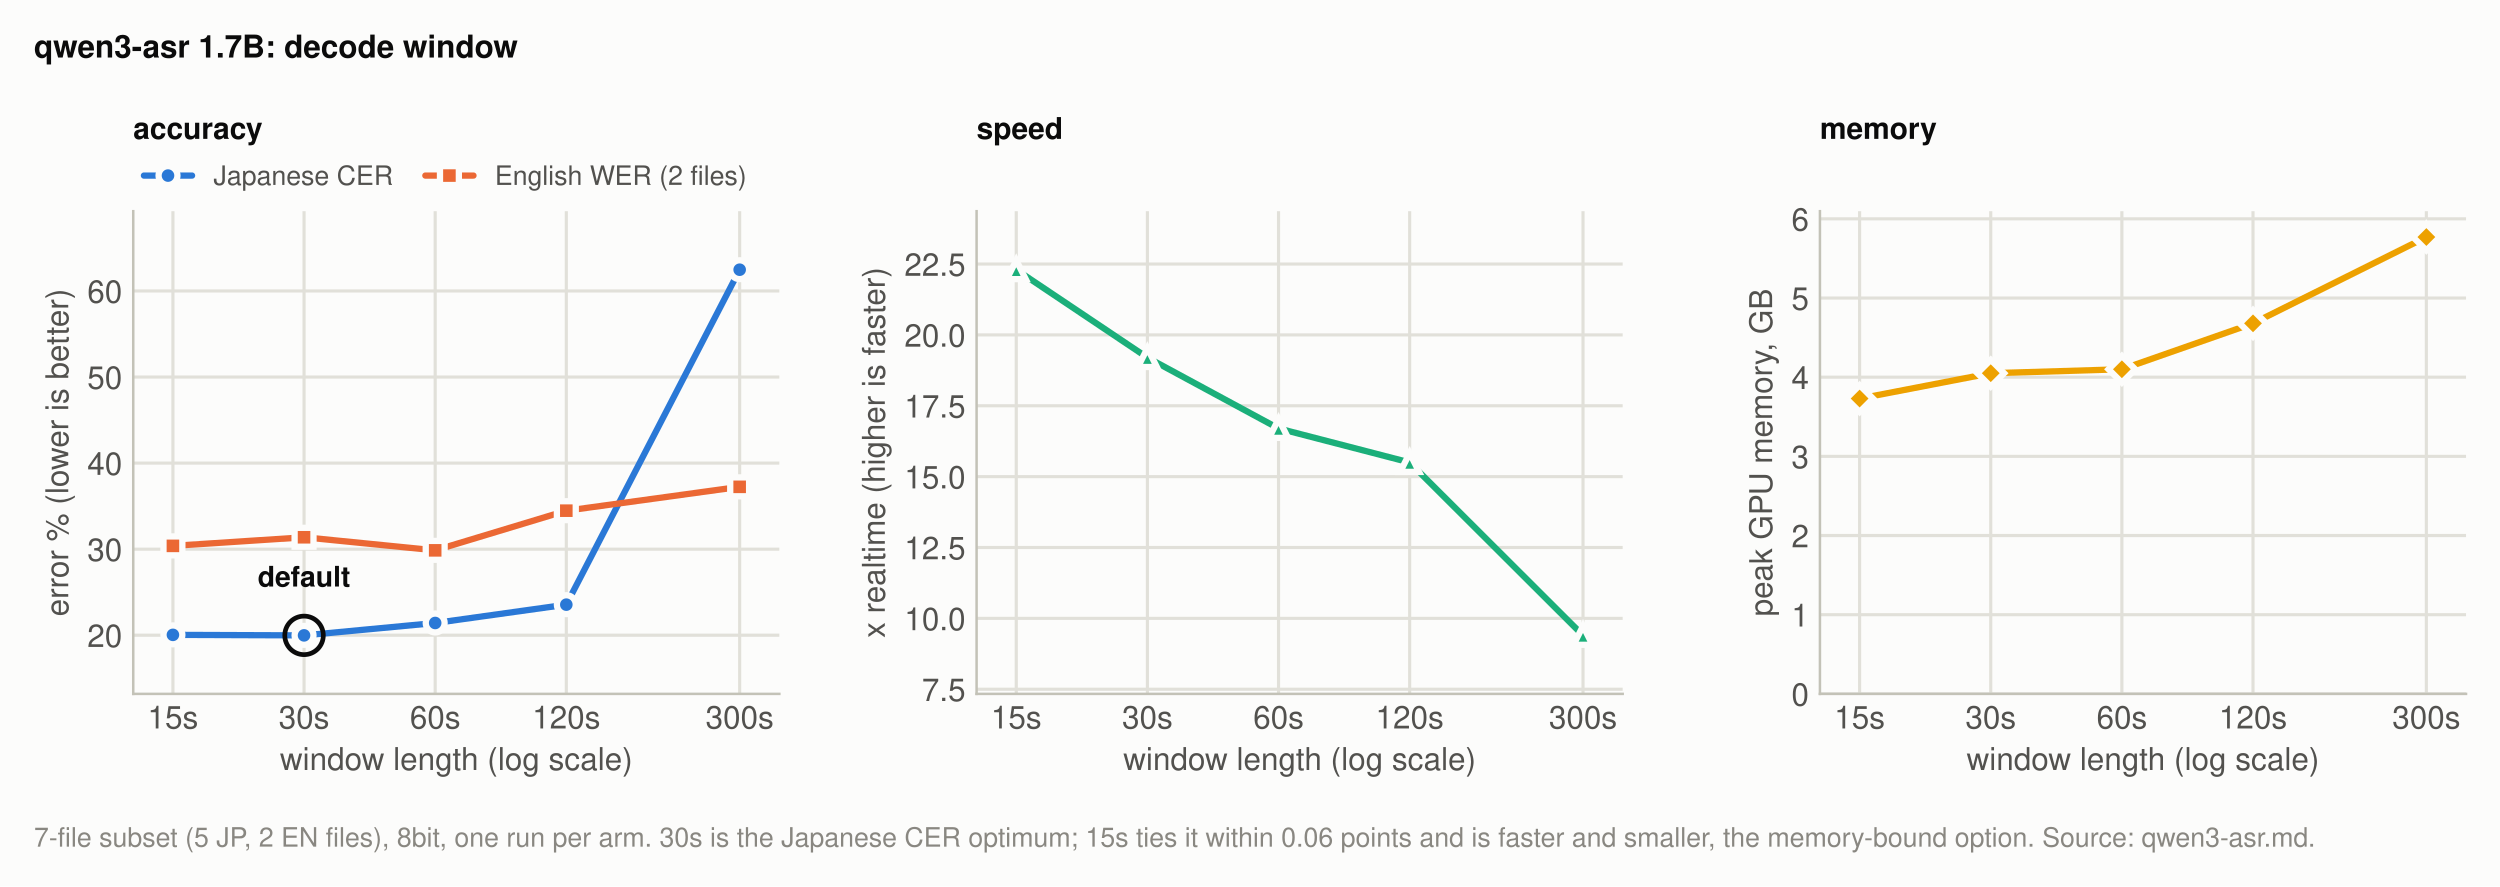
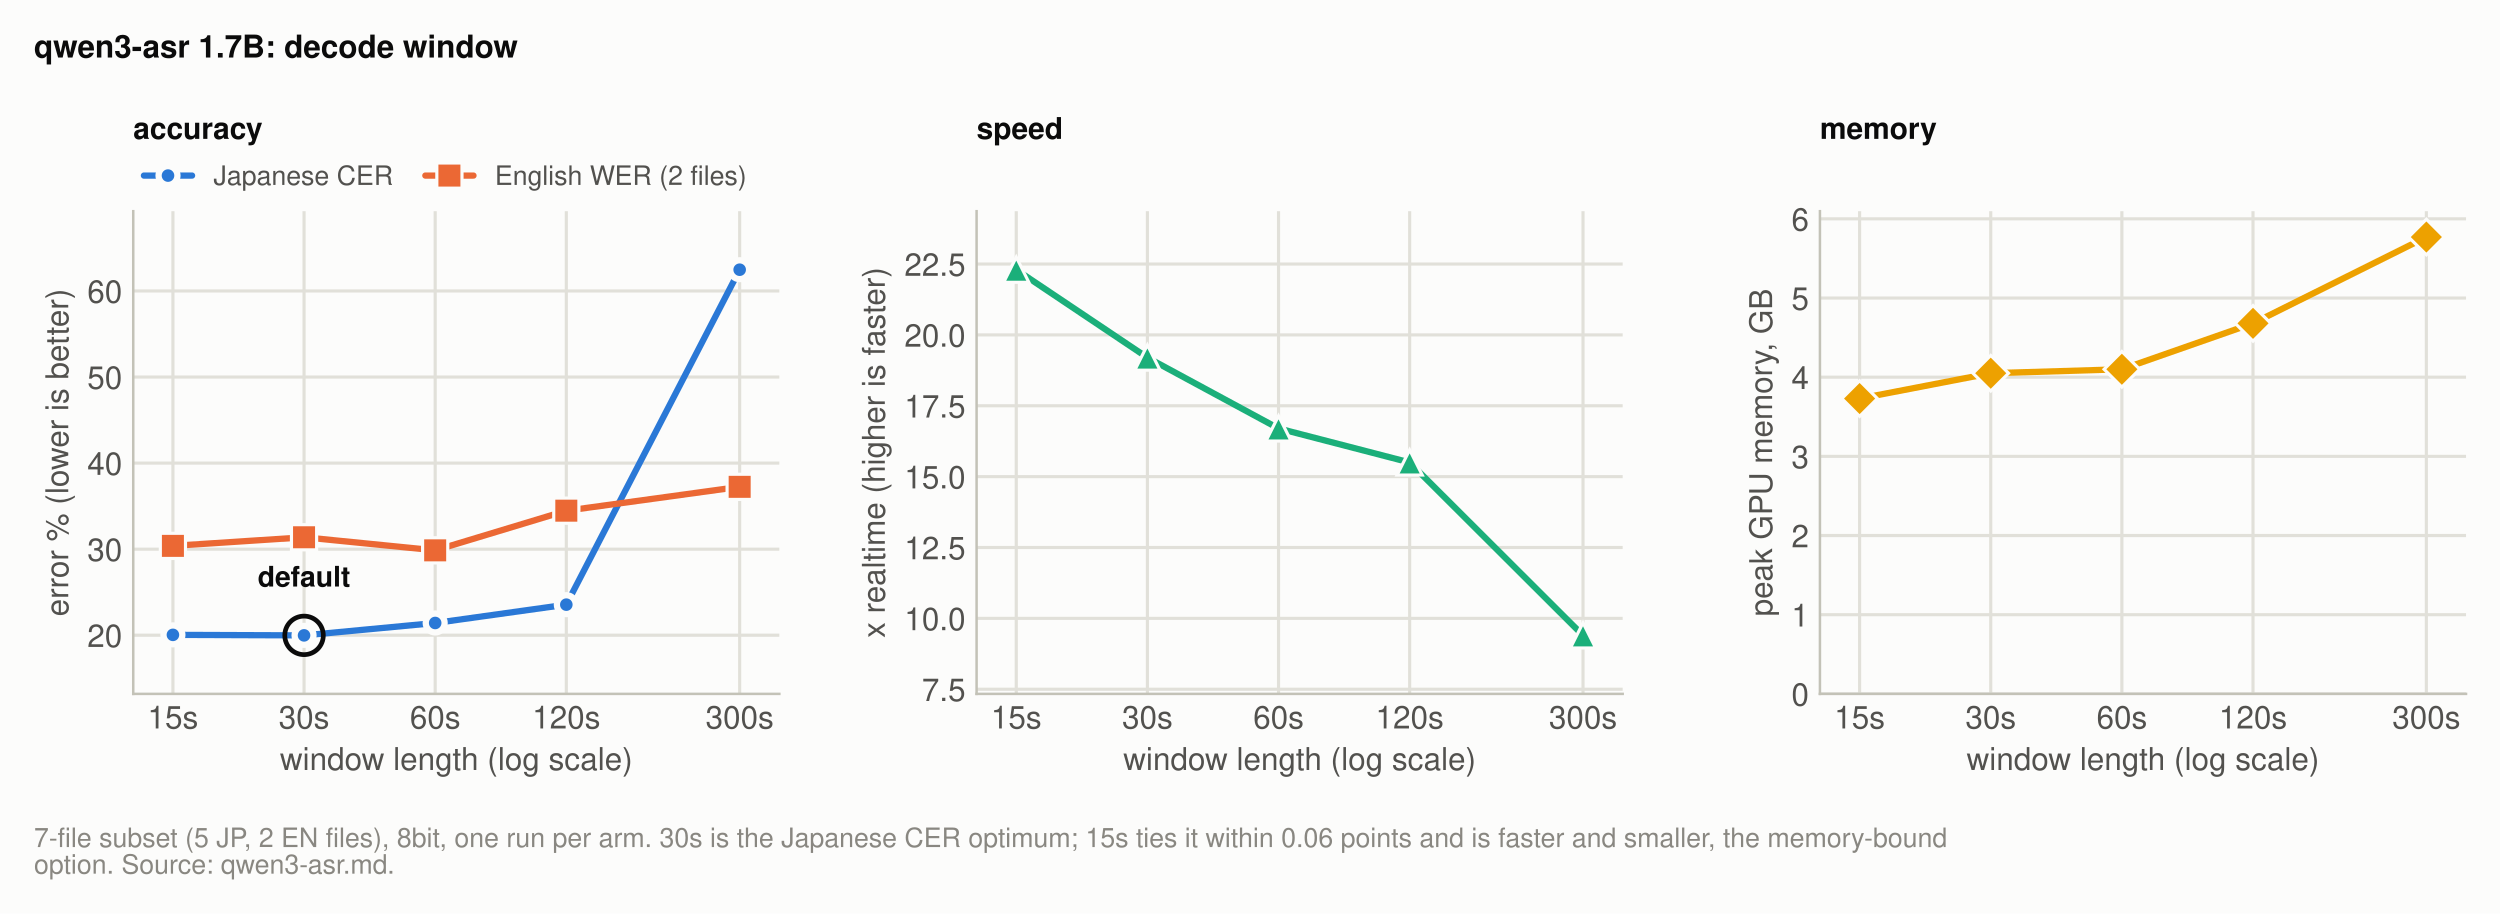
- <svg xmlns="http://www.w3.org/2000/svg" xmlns:xlink="http://www.w3.org/1999/xlink" width="794.805pt" height="281.797pt" viewBox="0 0 794.805 281.797" version="1.1">
+ <svg xmlns="http://www.w3.org/2000/svg" xmlns:xlink="http://www.w3.org/1999/xlink" width="794.805pt" height="290.45pt" viewBox="0 0 794.805 290.45" version="1.1">
  <defs>
    <style type="text/css">*{stroke-linejoin: round; stroke-linecap: butt}</style>
  </defs>
  <g id="figure_1">
    <g id="patch_1">
-       <path d="M 0 281.797  L 794.805 281.797  L 794.805 -0  L 0 -0  z " style="fill: #fcfcfb" />
+       <path d="M 0 290.45  L 794.805 290.45  L 794.805 0  L 0 0  z " style="fill: #fcfcfb" />
    </g>
    <g id="axes_1">
      <g id="patch_2">
        <path d="M 42.36 220.601  L 247.768 220.601  L 247.768 67.145  L 42.36 67.145  z " style="fill: #fcfcfb" />
      </g>
      <g id="matplotlib.axis_1">
        <g id="xtick_1">
          <g id="line2d_1">
-             <path d="M 54.973 220.601  L 54.973 67.145  " clip-path="url(#p468d62664f)" style="fill: none; stroke: #e1e0d9; stroke-linecap: round" />
+             <path d="M 54.973 220.601  L 54.973 67.145  " clip-path="url(#p3f6d69f262)" style="fill: none; stroke: #e1e0d9; stroke-linecap: round" />
          </g>
          <g id="line2d_2" />
          <g id="text_1">
            <text style="font-size: 10px; font-family: 'Helvetica', 'Arial', 'DejaVu Sans'; text-anchor: middle; fill: #52514e" x="54.973" y="231.601" transform="rotate(-0 54.97277 231.6008)">15s</text>
          </g>
        </g>
        <g id="xtick_2">
          <g id="line2d_3">
-             <path d="M 96.663 220.601  L 96.663 67.145  " clip-path="url(#p468d62664f)" style="fill: none; stroke: #e1e0d9; stroke-linecap: round" />
+             <path d="M 96.663 220.601  L 96.663 67.145  " clip-path="url(#p3f6d69f262)" style="fill: none; stroke: #e1e0d9; stroke-linecap: round" />
          </g>
          <g id="line2d_4" />
          <g id="text_2">
            <text style="font-size: 10px; font-family: 'Helvetica', 'Arial', 'DejaVu Sans'; text-anchor: middle; fill: #52514e" x="96.663" y="231.601" transform="rotate(-0 96.66306 231.6008)">30s</text>
          </g>
        </g>
        <g id="xtick_3">
          <g id="line2d_5">
-             <path d="M 138.353 220.601  L 138.353 67.145  " clip-path="url(#p468d62664f)" style="fill: none; stroke: #e1e0d9; stroke-linecap: round" />
+             <path d="M 138.353 220.601  L 138.353 67.145  " clip-path="url(#p3f6d69f262)" style="fill: none; stroke: #e1e0d9; stroke-linecap: round" />
          </g>
          <g id="line2d_6" />
          <g id="text_3">
            <text style="font-size: 10px; font-family: 'Helvetica', 'Arial', 'DejaVu Sans'; text-anchor: middle; fill: #52514e" x="138.353" y="231.601" transform="rotate(-0 138.3534 231.6008)">60s</text>
          </g>
        </g>
        <g id="xtick_4">
          <g id="line2d_7">
-             <path d="M 180.044 220.601  L 180.044 67.145  " clip-path="url(#p468d62664f)" style="fill: none; stroke: #e1e0d9; stroke-linecap: round" />
+             <path d="M 180.044 220.601  L 180.044 67.145  " clip-path="url(#p3f6d69f262)" style="fill: none; stroke: #e1e0d9; stroke-linecap: round" />
          </g>
          <g id="line2d_8" />
          <g id="text_4">
            <text style="font-size: 10px; font-family: 'Helvetica', 'Arial', 'DejaVu Sans'; text-anchor: middle; fill: #52514e" x="180.044" y="231.601" transform="rotate(-0 180.0436 231.6008)">120s</text>
          </g>
        </g>
        <g id="xtick_5">
          <g id="line2d_9">
-             <path d="M 235.155 220.601  L 235.155 67.145  " clip-path="url(#p468d62664f)" style="fill: none; stroke: #e1e0d9; stroke-linecap: round" />
+             <path d="M 235.155 220.601  L 235.155 67.145  " clip-path="url(#p3f6d69f262)" style="fill: none; stroke: #e1e0d9; stroke-linecap: round" />
          </g>
          <g id="line2d_10" />
          <g id="text_5">
            <text style="font-size: 10px; font-family: 'Helvetica', 'Arial', 'DejaVu Sans'; text-anchor: middle; fill: #52514e" x="235.155" y="231.601" transform="rotate(-0 235.1552 231.6008)">300s</text>
          </g>
        </g>
        <g id="text_6">
          <text style="font-size: 10px; font-family: 'Helvetica', 'Arial', 'DejaVu Sans'; text-anchor: middle; fill: #52514e" x="145.064" y="244.8" transform="rotate(-0 145.064 244.8)">window length (log scale)</text>
        </g>
      </g>
      <g id="matplotlib.axis_2">
        <g id="ytick_1">
          <g id="line2d_11">
-             <path d="M 42.36 201.945  L 247.768 201.945  " clip-path="url(#p468d62664f)" style="fill: none; stroke: #e1e0d9; stroke-linecap: round" />
+             <path d="M 42.36 201.945  L 247.768 201.945  " clip-path="url(#p3f6d69f262)" style="fill: none; stroke: #e1e0d9; stroke-linecap: round" />
          </g>
          <g id="line2d_12" />
          <g id="text_7">
            <text style="font-size: 10px; font-family: 'Helvetica', 'Arial', 'DejaVu Sans'; text-anchor: end; fill: #52514e" x="38.86" y="205.695" transform="rotate(-0 38.86 205.6954)">20</text>
          </g>
        </g>
        <g id="ytick_2">
          <g id="line2d_13">
-             <path d="M 42.36 174.585  L 247.768 174.585  " clip-path="url(#p468d62664f)" style="fill: none; stroke: #e1e0d9; stroke-linecap: round" />
+             <path d="M 42.36 174.585  L 247.768 174.585  " clip-path="url(#p3f6d69f262)" style="fill: none; stroke: #e1e0d9; stroke-linecap: round" />
          </g>
          <g id="line2d_14" />
          <g id="text_8">
            <text style="font-size: 10px; font-family: 'Helvetica', 'Arial', 'DejaVu Sans'; text-anchor: end; fill: #52514e" x="38.86" y="178.335" transform="rotate(-0 38.86 178.3349)">30</text>
          </g>
        </g>
        <g id="ytick_3">
          <g id="line2d_15">
-             <path d="M 42.36 147.225  L 247.768 147.225  " clip-path="url(#p468d62664f)" style="fill: none; stroke: #e1e0d9; stroke-linecap: round" />
+             <path d="M 42.36 147.225  L 247.768 147.225  " clip-path="url(#p3f6d69f262)" style="fill: none; stroke: #e1e0d9; stroke-linecap: round" />
          </g>
          <g id="line2d_16" />
          <g id="text_9">
            <text style="font-size: 10px; font-family: 'Helvetica', 'Arial', 'DejaVu Sans'; text-anchor: end; fill: #52514e" x="38.86" y="150.975" transform="rotate(-0 38.86 150.9745)">40</text>
          </g>
        </g>
        <g id="ytick_4">
          <g id="line2d_17">
-             <path d="M 42.36 119.864  L 247.768 119.864  " clip-path="url(#p468d62664f)" style="fill: none; stroke: #e1e0d9; stroke-linecap: round" />
+             <path d="M 42.36 119.864  L 247.768 119.864  " clip-path="url(#p3f6d69f262)" style="fill: none; stroke: #e1e0d9; stroke-linecap: round" />
          </g>
          <g id="line2d_18" />
          <g id="text_10">
            <text style="font-size: 10px; font-family: 'Helvetica', 'Arial', 'DejaVu Sans'; text-anchor: end; fill: #52514e" x="38.86" y="123.614" transform="rotate(-0 38.86 123.6141)">50</text>
          </g>
        </g>
        <g id="ytick_5">
          <g id="line2d_19">
-             <path d="M 42.36 92.504  L 247.768 92.504  " clip-path="url(#p468d62664f)" style="fill: none; stroke: #e1e0d9; stroke-linecap: round" />
+             <path d="M 42.36 92.504  L 247.768 92.504  " clip-path="url(#p3f6d69f262)" style="fill: none; stroke: #e1e0d9; stroke-linecap: round" />
          </g>
          <g id="line2d_20" />
          <g id="text_11">
            <text style="font-size: 10px; font-family: 'Helvetica', 'Arial', 'DejaVu Sans'; text-anchor: end; fill: #52514e" x="38.86" y="96.254" transform="rotate(-0 38.86 96.25372)">60</text>
          </g>
        </g>
        <g id="text_12">
          <text style="font-size: 10px; font-family: 'Helvetica', 'Arial', 'DejaVu Sans'; text-anchor: middle; fill: #52514e" x="21.698" y="143.873" transform="rotate(-90 21.6975 143.8729)">error % (lower is better)</text>
        </g>
      </g>
      <g id="patch_3">
        <path d="M 42.36 220.601  L 42.36 67.145  " style="fill: none; stroke: #c3c2b7; stroke-width: 0.8; stroke-linejoin: miter; stroke-linecap: square" />
      </g>
      <g id="patch_4">
        <path d="M 42.36 220.601  L 247.768 220.601  " style="fill: none; stroke: #c3c2b7; stroke-width: 0.8; stroke-linejoin: miter; stroke-linecap: square" />
      </g>
      <g id="line2d_21">
-         <path d="M 54.973 201.836  L 96.663 202  L 138.353 198.06  L 180.044 192.232  L 235.155 85.746  " clip-path="url(#p468d62664f)" style="fill: none; stroke: #2a78d6; stroke-width: 2; stroke-linecap: round" />
+         <path d="M 54.973 201.836  L 96.663 202  L 138.353 198.06  L 180.044 192.232  L 235.155 85.746  " clip-path="url(#p3f6d69f262)" style="fill: none; stroke: #2a78d6; stroke-width: 2; stroke-linecap: round" />
        <defs>
          <path id="m18ba76b1aa" d="M 0 3  C 0.796 3 1.559 2.684 2.121 2.121  C 2.684 1.559 3 0.796 3 0  C 3 -0.796 2.684 -1.559 2.121 -2.121  C 1.559 -2.684 0.796 -3 0 -3  C -0.796 -3 -1.559 -2.684 -2.121 -2.121  C -2.684 -1.559 -3 -0.796 -3 0  C -3 0.796 -2.684 1.559 -2.121 2.121  C -1.559 2.684 -0.796 3 0 3  z " style="stroke: #fcfcfb; stroke-width: 2" />
        </defs>
-         <g clip-path="url(#p468d62664f)">
+         <g clip-path="url(#p3f6d69f262)">
          <use xlink:href="#m18ba76b1aa" x="54.973" y="201.836" style="fill: #2a78d6; stroke: #fcfcfb; stroke-width: 2" />
          <use xlink:href="#m18ba76b1aa" x="96.663" y="202" style="fill: #2a78d6; stroke: #fcfcfb; stroke-width: 2" />
          <use xlink:href="#m18ba76b1aa" x="138.353" y="198.06" style="fill: #2a78d6; stroke: #fcfcfb; stroke-width: 2" />
          <use xlink:href="#m18ba76b1aa" x="180.044" y="192.232" style="fill: #2a78d6; stroke: #fcfcfb; stroke-width: 2" />
          <use xlink:href="#m18ba76b1aa" x="235.155" y="85.746" style="fill: #2a78d6; stroke: #fcfcfb; stroke-width: 2" />
        </g>
      </g>
      <g id="line2d_22">
-         <path d="M 54.973 173.545  L 96.663 170.809  L 138.353 174.968  L 180.044 162.355  L 235.155 154.776  " clip-path="url(#p468d62664f)" style="fill: none; stroke: #eb6834; stroke-width: 2; stroke-linecap: round" />
+         <path d="M 54.973 173.545  L 96.663 170.809  L 138.353 174.968  L 180.044 162.355  L 235.155 154.776  " clip-path="url(#p3f6d69f262)" style="fill: none; stroke: #eb6834; stroke-width: 2; stroke-linecap: round" />
        <defs>
-           <path id="mdab91e5291" d="M -3 3  L 3 3  L 3 -3  L -3 -3  z " style="stroke: #fcfcfb; stroke-width: 2; stroke-linejoin: miter" />
+           <path id="m658b94c491" d="M -4 4  L 4 4  L 4 -4  L -4 -4  z " style="stroke: #fcfcfb; stroke-linejoin: miter" />
        </defs>
-         <g clip-path="url(#p468d62664f)">
-           <use xlink:href="#mdab91e5291" x="54.973" y="173.545" style="fill: #eb6834; stroke: #fcfcfb; stroke-width: 2; stroke-linejoin: miter" />
-           <use xlink:href="#mdab91e5291" x="96.663" y="170.809" style="fill: #eb6834; stroke: #fcfcfb; stroke-width: 2; stroke-linejoin: miter" />
-           <use xlink:href="#mdab91e5291" x="138.353" y="174.968" style="fill: #eb6834; stroke: #fcfcfb; stroke-width: 2; stroke-linejoin: miter" />
-           <use xlink:href="#mdab91e5291" x="180.044" y="162.355" style="fill: #eb6834; stroke: #fcfcfb; stroke-width: 2; stroke-linejoin: miter" />
-           <use xlink:href="#mdab91e5291" x="235.155" y="154.776" style="fill: #eb6834; stroke: #fcfcfb; stroke-width: 2; stroke-linejoin: miter" />
+         <g clip-path="url(#p3f6d69f262)">
+           <use xlink:href="#m658b94c491" x="54.973" y="173.545" style="fill: #eb6834; stroke: #fcfcfb; stroke-linejoin: miter" />
+           <use xlink:href="#m658b94c491" x="96.663" y="170.809" style="fill: #eb6834; stroke: #fcfcfb; stroke-linejoin: miter" />
+           <use xlink:href="#m658b94c491" x="138.353" y="174.968" style="fill: #eb6834; stroke: #fcfcfb; stroke-linejoin: miter" />
+           <use xlink:href="#m658b94c491" x="180.044" y="162.355" style="fill: #eb6834; stroke: #fcfcfb; stroke-linejoin: miter" />
+           <use xlink:href="#m658b94c491" x="235.155" y="154.776" style="fill: #eb6834; stroke: #fcfcfb; stroke-linejoin: miter" />
        </g>
      </g>
      <g id="text_13">
        <text style="font-weight: 700; font-size: 9px; font-family: 'Helvetica', 'Arial', 'DejaVu Sans'; text-anchor: middle; fill: #0b0b0b" x="96.663" y="186.471" transform="rotate(-0 96.66306 186.4708)">default</text>
      </g>
      <g id="text_14">
        <text style="font-weight: 700; font-size: 9.5px; font-family: 'Helvetica', 'Arial', 'DejaVu Sans'; text-anchor: start; fill: #0b0b0b" x="42.36" y="44.145" transform="rotate(-0 42.36 44.145)">accuracy</text>
      </g>
      <g id="PathCollection_1">
-         <path d="M 96.663 208.124  C 98.287 208.124 99.845 207.479 100.993 206.33  C 102.142 205.182 102.787 203.624 102.787 202  C 102.787 200.376 102.142 198.818 100.993 197.67  C 99.845 196.522 98.287 195.876 96.663 195.876  C 95.039 195.876 93.481 196.522 92.333 197.67  C 91.185 198.818 90.539 200.376 90.539 202  C 90.539 203.624 91.185 205.182 92.333 206.33  C 93.481 207.479 95.039 208.124 96.663 208.124  L 96.663 208.124  z " clip-path="url(#p468d62664f)" style="fill: none; stroke: #0b0b0b; stroke-width: 1.5" />
+         <path d="M 96.663 208.124  C 98.287 208.124 99.845 207.479 100.993 206.33  C 102.142 205.182 102.787 203.624 102.787 202  C 102.787 200.376 102.142 198.818 100.993 197.67  C 99.845 196.522 98.287 195.876 96.663 195.876  C 95.039 195.876 93.481 196.522 92.333 197.67  C 91.185 198.818 90.539 200.376 90.539 202  C 90.539 203.624 91.185 205.182 92.333 206.33  C 93.481 207.479 95.039 208.124 96.663 208.124  L 96.663 208.124  z " clip-path="url(#p3f6d69f262)" style="fill: none; stroke: #0b0b0b; stroke-width: 1.5" />
      </g>
      <g id="legend_1">
        <g id="line2d_23">
          <path d="M 45.76 55.82  L 53.41 55.82  L 61.06 55.82  " style="fill: none; stroke: #2a78d6; stroke-width: 2; stroke-linecap: round" />
          <g>
            <use xlink:href="#m18ba76b1aa" x="53.41" y="55.82" style="fill: #2a78d6; stroke: #fcfcfb; stroke-width: 2" />
          </g>
        </g>
        <g id="text_15">
          <text style="font-size: 8.5px; font-family: 'Helvetica', 'Arial', 'DejaVu Sans'; text-anchor: start; fill: #52514e" x="67.86" y="58.795" transform="rotate(-0 67.86 58.79526)">Japanese CER</text>
        </g>
        <g id="line2d_24">
          <path d="M 135.229 55.82  L 142.879 55.82  L 150.529 55.82  " style="fill: none; stroke: #eb6834; stroke-width: 2; stroke-linecap: round" />
          <g>
-             <use xlink:href="#mdab91e5291" x="142.879" y="55.82" style="fill: #eb6834; stroke: #fcfcfb; stroke-width: 2; stroke-linejoin: miter" />
+             <use xlink:href="#m658b94c491" x="142.879" y="55.82" style="fill: #eb6834; stroke: #fcfcfb; stroke-linejoin: miter" />
          </g>
        </g>
        <g id="text_16">
          <text style="font-size: 8.5px; font-family: 'Helvetica', 'Arial', 'DejaVu Sans'; text-anchor: start; fill: #52514e" x="157.329" y="58.795" transform="rotate(-0 157.3291 58.79526)">English WER (2 files)</text>
        </g>
      </g>
    </g>
    <g id="axes_2">
      <g id="patch_5">
        <path d="M 310.479 220.601  L 515.887 220.601  L 515.887 67.145  L 310.479 67.145  z " style="fill: #fcfcfb" />
      </g>
      <g id="matplotlib.axis_3">
        <g id="xtick_6">
          <g id="line2d_25">
-             <path d="M 323.091 220.601  L 323.091 67.145  " clip-path="url(#p501ae4608e)" style="fill: none; stroke: #e1e0d9; stroke-linecap: round" />
+             <path d="M 323.091 220.601  L 323.091 67.145  " clip-path="url(#pedc2fd9e15)" style="fill: none; stroke: #e1e0d9; stroke-linecap: round" />
          </g>
          <g id="line2d_26" />
          <g id="text_17">
            <text style="font-size: 10px; font-family: 'Helvetica', 'Arial', 'DejaVu Sans'; text-anchor: middle; fill: #52514e" x="323.091" y="231.601" transform="rotate(-0 323.0913 231.6008)">15s</text>
          </g>
        </g>
        <g id="xtick_7">
          <g id="line2d_27">
-             <path d="M 364.782 220.601  L 364.782 67.145  " clip-path="url(#p501ae4608e)" style="fill: none; stroke: #e1e0d9; stroke-linecap: round" />
+             <path d="M 364.782 220.601  L 364.782 67.145  " clip-path="url(#pedc2fd9e15)" style="fill: none; stroke: #e1e0d9; stroke-linecap: round" />
          </g>
          <g id="line2d_28" />
          <g id="text_18">
            <text style="font-size: 10px; font-family: 'Helvetica', 'Arial', 'DejaVu Sans'; text-anchor: middle; fill: #52514e" x="364.782" y="231.601" transform="rotate(-0 364.7816 231.6008)">30s</text>
          </g>
        </g>
        <g id="xtick_8">
          <g id="line2d_29">
-             <path d="M 406.472 220.601  L 406.472 67.145  " clip-path="url(#p501ae4608e)" style="fill: none; stroke: #e1e0d9; stroke-linecap: round" />
+             <path d="M 406.472 220.601  L 406.472 67.145  " clip-path="url(#pedc2fd9e15)" style="fill: none; stroke: #e1e0d9; stroke-linecap: round" />
          </g>
          <g id="line2d_30" />
          <g id="text_19">
            <text style="font-size: 10px; font-family: 'Helvetica', 'Arial', 'DejaVu Sans'; text-anchor: middle; fill: #52514e" x="406.472" y="231.601" transform="rotate(-0 406.4719 231.6008)">60s</text>
          </g>
        </g>
        <g id="xtick_9">
          <g id="line2d_31">
-             <path d="M 448.162 220.601  L 448.162 67.145  " clip-path="url(#p501ae4608e)" style="fill: none; stroke: #e1e0d9; stroke-linecap: round" />
+             <path d="M 448.162 220.601  L 448.162 67.145  " clip-path="url(#pedc2fd9e15)" style="fill: none; stroke: #e1e0d9; stroke-linecap: round" />
          </g>
          <g id="line2d_32" />
          <g id="text_20">
            <text style="font-size: 10px; font-family: 'Helvetica', 'Arial', 'DejaVu Sans'; text-anchor: middle; fill: #52514e" x="448.162" y="231.601" transform="rotate(-0 448.1622 231.6008)">120s</text>
          </g>
        </g>
        <g id="xtick_10">
          <g id="line2d_33">
-             <path d="M 503.274 220.601  L 503.274 67.145  " clip-path="url(#p501ae4608e)" style="fill: none; stroke: #e1e0d9; stroke-linecap: round" />
+             <path d="M 503.274 220.601  L 503.274 67.145  " clip-path="url(#pedc2fd9e15)" style="fill: none; stroke: #e1e0d9; stroke-linecap: round" />
          </g>
          <g id="line2d_34" />
          <g id="text_21">
            <text style="font-size: 10px; font-family: 'Helvetica', 'Arial', 'DejaVu Sans'; text-anchor: middle; fill: #52514e" x="503.274" y="231.601" transform="rotate(-0 503.2738 231.6008)">300s</text>
          </g>
        </g>
        <g id="text_22">
          <text style="font-size: 10px; font-family: 'Helvetica', 'Arial', 'DejaVu Sans'; text-anchor: middle; fill: #52514e" x="413.183" y="244.8" transform="rotate(-0 413.1826 244.8)">window length (log scale)</text>
        </g>
      </g>
      <g id="matplotlib.axis_4">
        <g id="ytick_6">
          <g id="line2d_35">
-             <path d="M 310.479 219.123  L 515.887 219.123  " clip-path="url(#p501ae4608e)" style="fill: none; stroke: #e1e0d9; stroke-linecap: round" />
+             <path d="M 310.479 219.123  L 515.887 219.123  " clip-path="url(#pedc2fd9e15)" style="fill: none; stroke: #e1e0d9; stroke-linecap: round" />
          </g>
          <g id="line2d_36" />
          <g id="text_23">
            <text style="font-size: 10px; font-family: 'Helvetica', 'Arial', 'DejaVu Sans'; text-anchor: end; fill: #52514e" x="306.979" y="222.873" transform="rotate(-0 306.9786 222.8728)">7.5</text>
          </g>
        </g>
        <g id="ytick_7">
          <g id="line2d_37">
-             <path d="M 310.479 196.593  L 515.887 196.593  " clip-path="url(#p501ae4608e)" style="fill: none; stroke: #e1e0d9; stroke-linecap: round" />
+             <path d="M 310.479 196.593  L 515.887 196.593  " clip-path="url(#pedc2fd9e15)" style="fill: none; stroke: #e1e0d9; stroke-linecap: round" />
          </g>
          <g id="line2d_38" />
          <g id="text_24">
            <text style="font-size: 10px; font-family: 'Helvetica', 'Arial', 'DejaVu Sans'; text-anchor: end; fill: #52514e" x="306.979" y="200.343" transform="rotate(-0 306.9786 200.3429)">10.0</text>
          </g>
        </g>
        <g id="ytick_8">
          <g id="line2d_39">
-             <path d="M 310.479 174.063  L 515.887 174.063  " clip-path="url(#p501ae4608e)" style="fill: none; stroke: #e1e0d9; stroke-linecap: round" />
+             <path d="M 310.479 174.063  L 515.887 174.063  " clip-path="url(#pedc2fd9e15)" style="fill: none; stroke: #e1e0d9; stroke-linecap: round" />
          </g>
          <g id="line2d_40" />
          <g id="text_25">
            <text style="font-size: 10px; font-family: 'Helvetica', 'Arial', 'DejaVu Sans'; text-anchor: end; fill: #52514e" x="306.979" y="177.813" transform="rotate(-0 306.9786 177.813)">12.5</text>
          </g>
        </g>
        <g id="ytick_9">
          <g id="line2d_41">
-             <path d="M 310.479 151.533  L 515.887 151.533  " clip-path="url(#p501ae4608e)" style="fill: none; stroke: #e1e0d9; stroke-linecap: round" />
+             <path d="M 310.479 151.533  L 515.887 151.533  " clip-path="url(#pedc2fd9e15)" style="fill: none; stroke: #e1e0d9; stroke-linecap: round" />
          </g>
          <g id="line2d_42" />
          <g id="text_26">
            <text style="font-size: 10px; font-family: 'Helvetica', 'Arial', 'DejaVu Sans'; text-anchor: end; fill: #52514e" x="306.979" y="155.283" transform="rotate(-0 306.9786 155.2831)">15.0</text>
          </g>
        </g>
        <g id="ytick_10">
          <g id="line2d_43">
-             <path d="M 310.479 129.003  L 515.887 129.003  " clip-path="url(#p501ae4608e)" style="fill: none; stroke: #e1e0d9; stroke-linecap: round" />
+             <path d="M 310.479 129.003  L 515.887 129.003  " clip-path="url(#pedc2fd9e15)" style="fill: none; stroke: #e1e0d9; stroke-linecap: round" />
          </g>
          <g id="line2d_44" />
          <g id="text_27">
            <text style="font-size: 10px; font-family: 'Helvetica', 'Arial', 'DejaVu Sans'; text-anchor: end; fill: #52514e" x="306.979" y="132.753" transform="rotate(-0 306.9786 132.7531)">17.5</text>
          </g>
        </g>
        <g id="ytick_11">
          <g id="line2d_45">
-             <path d="M 310.479 106.473  L 515.887 106.473  " clip-path="url(#p501ae4608e)" style="fill: none; stroke: #e1e0d9; stroke-linecap: round" />
+             <path d="M 310.479 106.473  L 515.887 106.473  " clip-path="url(#pedc2fd9e15)" style="fill: none; stroke: #e1e0d9; stroke-linecap: round" />
          </g>
          <g id="line2d_46" />
          <g id="text_28">
            <text style="font-size: 10px; font-family: 'Helvetica', 'Arial', 'DejaVu Sans'; text-anchor: end; fill: #52514e" x="306.979" y="110.223" transform="rotate(-0 306.9786 110.2232)">20.0</text>
          </g>
        </g>
        <g id="ytick_12">
          <g id="line2d_47">
-             <path d="M 310.479 83.943  L 515.887 83.943  " clip-path="url(#p501ae4608e)" style="fill: none; stroke: #e1e0d9; stroke-linecap: round" />
+             <path d="M 310.479 83.943  L 515.887 83.943  " clip-path="url(#pedc2fd9e15)" style="fill: none; stroke: #e1e0d9; stroke-linecap: round" />
          </g>
          <g id="line2d_48" />
          <g id="text_29">
            <text style="font-size: 10px; font-family: 'Helvetica', 'Arial', 'DejaVu Sans'; text-anchor: end; fill: #52514e" x="306.979" y="87.693" transform="rotate(-0 306.9786 87.69331)">22.5</text>
          </g>
        </g>
        <g id="text_30">
          <text style="font-size: 10px; font-family: 'Helvetica', 'Arial', 'DejaVu Sans'; text-anchor: middle; fill: #52514e" x="281.305" y="143.873" transform="rotate(-90 281.3051 143.8729)">x realtime (higher is faster)</text>
        </g>
      </g>
      <g id="patch_6">
        <path d="M 310.479 220.601  L 310.479 67.145  " style="fill: none; stroke: #c3c2b7; stroke-width: 0.8; stroke-linejoin: miter; stroke-linecap: square" />
      </g>
      <g id="patch_7">
        <path d="M 310.479 220.601  L 515.887 220.601  " style="fill: none; stroke: #c3c2b7; stroke-width: 0.8; stroke-linejoin: miter; stroke-linecap: square" />
      </g>
      <g id="line2d_49">
-         <path d="M 323.091 85.746  L 364.782 113.683  L 406.472 136.213  L 448.162 147.027  L 503.274 202  " clip-path="url(#p501ae4608e)" style="fill: none; stroke: #1baf7a; stroke-width: 2; stroke-linecap: round" />
+         <path d="M 323.091 85.746  L 364.782 113.683  L 406.472 136.213  L 448.162 147.027  L 503.274 202  " clip-path="url(#pedc2fd9e15)" style="fill: none; stroke: #1baf7a; stroke-width: 2; stroke-linecap: round" />
        <defs>
-           <path id="m42ebf5ecd0" d="M 0 -3  L -3 3  L 3 3  z " style="stroke: #fcfcfb; stroke-width: 2; stroke-linejoin: miter" />
+           <path id="m965ecce357" d="M 0 -4  L -4 4  L 4 4  z " style="stroke: #fcfcfb; stroke-linejoin: miter" />
        </defs>
-         <g clip-path="url(#p501ae4608e)">
-           <use xlink:href="#m42ebf5ecd0" x="323.091" y="85.746" style="fill: #1baf7a; stroke: #fcfcfb; stroke-width: 2; stroke-linejoin: miter" />
-           <use xlink:href="#m42ebf5ecd0" x="364.782" y="113.683" style="fill: #1baf7a; stroke: #fcfcfb; stroke-width: 2; stroke-linejoin: miter" />
-           <use xlink:href="#m42ebf5ecd0" x="406.472" y="136.213" style="fill: #1baf7a; stroke: #fcfcfb; stroke-width: 2; stroke-linejoin: miter" />
-           <use xlink:href="#m42ebf5ecd0" x="448.162" y="147.027" style="fill: #1baf7a; stroke: #fcfcfb; stroke-width: 2; stroke-linejoin: miter" />
-           <use xlink:href="#m42ebf5ecd0" x="503.274" y="202" style="fill: #1baf7a; stroke: #fcfcfb; stroke-width: 2; stroke-linejoin: miter" />
+         <g clip-path="url(#pedc2fd9e15)">
+           <use xlink:href="#m965ecce357" x="323.091" y="85.746" style="fill: #1baf7a; stroke: #fcfcfb; stroke-linejoin: miter" />
+           <use xlink:href="#m965ecce357" x="364.782" y="113.683" style="fill: #1baf7a; stroke: #fcfcfb; stroke-linejoin: miter" />
+           <use xlink:href="#m965ecce357" x="406.472" y="136.213" style="fill: #1baf7a; stroke: #fcfcfb; stroke-linejoin: miter" />
+           <use xlink:href="#m965ecce357" x="448.162" y="147.027" style="fill: #1baf7a; stroke: #fcfcfb; stroke-linejoin: miter" />
+           <use xlink:href="#m965ecce357" x="503.274" y="202" style="fill: #1baf7a; stroke: #fcfcfb; stroke-linejoin: miter" />
        </g>
      </g>
      <g id="text_31">
        <text style="font-weight: 700; font-size: 9.5px; font-family: 'Helvetica', 'Arial', 'DejaVu Sans'; text-anchor: start; fill: #0b0b0b" x="310.479" y="44.145" transform="rotate(-0 310.4786 44.145)">speed</text>
      </g>
    </g>
    <g id="axes_3">
      <g id="patch_8">
        <path d="M 578.597 220.601  L 784.005 220.601  L 784.005 67.145  L 578.597 67.145  z " style="fill: #fcfcfb" />
      </g>
      <g id="matplotlib.axis_5">
        <g id="xtick_11">
          <g id="line2d_50">
-             <path d="M 591.21 220.601  L 591.21 67.145  " clip-path="url(#p94bbe9f676)" style="fill: none; stroke: #e1e0d9; stroke-linecap: round" />
+             <path d="M 591.21 220.601  L 591.21 67.145  " clip-path="url(#pff657cd3be)" style="fill: none; stroke: #e1e0d9; stroke-linecap: round" />
          </g>
          <g id="line2d_51" />
          <g id="text_32">
            <text style="font-size: 10px; font-family: 'Helvetica', 'Arial', 'DejaVu Sans'; text-anchor: middle; fill: #52514e" x="591.21" y="231.601" transform="rotate(-0 591.2099 231.6008)">15s</text>
          </g>
        </g>
        <g id="xtick_12">
          <g id="line2d_52">
-             <path d="M 632.9 220.601  L 632.9 67.145  " clip-path="url(#p94bbe9f676)" style="fill: none; stroke: #e1e0d9; stroke-linecap: round" />
+             <path d="M 632.9 220.601  L 632.9 67.145  " clip-path="url(#pff657cd3be)" style="fill: none; stroke: #e1e0d9; stroke-linecap: round" />
          </g>
          <g id="line2d_53" />
          <g id="text_33">
            <text style="font-size: 10px; font-family: 'Helvetica', 'Arial', 'DejaVu Sans'; text-anchor: middle; fill: #52514e" x="632.9" y="231.601" transform="rotate(-0 632.9002 231.6008)">30s</text>
          </g>
        </g>
        <g id="xtick_13">
          <g id="line2d_54">
-             <path d="M 674.591 220.601  L 674.591 67.145  " clip-path="url(#p94bbe9f676)" style="fill: none; stroke: #e1e0d9; stroke-linecap: round" />
+             <path d="M 674.591 220.601  L 674.591 67.145  " clip-path="url(#pff657cd3be)" style="fill: none; stroke: #e1e0d9; stroke-linecap: round" />
          </g>
          <g id="line2d_55" />
          <g id="text_34">
            <text style="font-size: 10px; font-family: 'Helvetica', 'Arial', 'DejaVu Sans'; text-anchor: middle; fill: #52514e" x="674.591" y="231.601" transform="rotate(-0 674.5905 231.6008)">60s</text>
          </g>
        </g>
        <g id="xtick_14">
          <g id="line2d_56">
-             <path d="M 716.281 220.601  L 716.281 67.145  " clip-path="url(#p94bbe9f676)" style="fill: none; stroke: #e1e0d9; stroke-linecap: round" />
+             <path d="M 716.281 220.601  L 716.281 67.145  " clip-path="url(#pff657cd3be)" style="fill: none; stroke: #e1e0d9; stroke-linecap: round" />
          </g>
          <g id="line2d_57" />
          <g id="text_35">
            <text style="font-size: 10px; font-family: 'Helvetica', 'Arial', 'DejaVu Sans'; text-anchor: middle; fill: #52514e" x="716.281" y="231.601" transform="rotate(-0 716.2808 231.6008)">120s</text>
          </g>
        </g>
        <g id="xtick_15">
          <g id="line2d_58">
-             <path d="M 771.392 220.601  L 771.392 67.145  " clip-path="url(#p94bbe9f676)" style="fill: none; stroke: #e1e0d9; stroke-linecap: round" />
+             <path d="M 771.392 220.601  L 771.392 67.145  " clip-path="url(#pff657cd3be)" style="fill: none; stroke: #e1e0d9; stroke-linecap: round" />
          </g>
          <g id="line2d_59" />
          <g id="text_36">
            <text style="font-size: 10px; font-family: 'Helvetica', 'Arial', 'DejaVu Sans'; text-anchor: middle; fill: #52514e" x="771.392" y="231.601" transform="rotate(-0 771.3924 231.6008)">300s</text>
          </g>
        </g>
        <g id="text_37">
          <text style="font-size: 10px; font-family: 'Helvetica', 'Arial', 'DejaVu Sans'; text-anchor: middle; fill: #52514e" x="681.301" y="244.8" transform="rotate(-0 681.3011 244.8)">window length (log scale)</text>
        </g>
      </g>
      <g id="matplotlib.axis_6">
        <g id="ytick_13">
          <g id="line2d_60">
-             <path d="M 578.597 220.601  L 784.005 220.601  " clip-path="url(#p94bbe9f676)" style="fill: none; stroke: #e1e0d9; stroke-linecap: round" />
+             <path d="M 578.597 220.601  L 784.005 220.601  " clip-path="url(#pff657cd3be)" style="fill: none; stroke: #e1e0d9; stroke-linecap: round" />
          </g>
          <g id="line2d_61" />
          <g id="text_38">
            <text style="font-size: 10px; font-family: 'Helvetica', 'Arial', 'DejaVu Sans'; text-anchor: end; fill: #52514e" x="575.097" y="224.351" transform="rotate(-0 575.0972 224.3508)">0</text>
          </g>
        </g>
        <g id="ytick_14">
          <g id="line2d_62">
-             <path d="M 578.597 195.429  L 784.005 195.429  " clip-path="url(#p94bbe9f676)" style="fill: none; stroke: #e1e0d9; stroke-linecap: round" />
+             <path d="M 578.597 195.429  L 784.005 195.429  " clip-path="url(#pff657cd3be)" style="fill: none; stroke: #e1e0d9; stroke-linecap: round" />
          </g>
          <g id="line2d_63" />
          <g id="text_39">
            <text style="font-size: 10px; font-family: 'Helvetica', 'Arial', 'DejaVu Sans'; text-anchor: end; fill: #52514e" x="575.097" y="199.179" transform="rotate(-0 575.0972 199.1792)">1</text>
          </g>
        </g>
        <g id="ytick_15">
          <g id="line2d_64">
-             <path d="M 578.597 170.258  L 784.005 170.258  " clip-path="url(#p94bbe9f676)" style="fill: none; stroke: #e1e0d9; stroke-linecap: round" />
+             <path d="M 578.597 170.258  L 784.005 170.258  " clip-path="url(#pff657cd3be)" style="fill: none; stroke: #e1e0d9; stroke-linecap: round" />
          </g>
          <g id="line2d_65" />
          <g id="text_40">
            <text style="font-size: 10px; font-family: 'Helvetica', 'Arial', 'DejaVu Sans'; text-anchor: end; fill: #52514e" x="575.097" y="174.008" transform="rotate(-0 575.0972 174.0077)">2</text>
          </g>
        </g>
        <g id="ytick_16">
          <g id="line2d_66">
-             <path d="M 578.597 145.086  L 784.005 145.086  " clip-path="url(#p94bbe9f676)" style="fill: none; stroke: #e1e0d9; stroke-linecap: round" />
+             <path d="M 578.597 145.086  L 784.005 145.086  " clip-path="url(#pff657cd3be)" style="fill: none; stroke: #e1e0d9; stroke-linecap: round" />
          </g>
          <g id="line2d_67" />
          <g id="text_41">
            <text style="font-size: 10px; font-family: 'Helvetica', 'Arial', 'DejaVu Sans'; text-anchor: end; fill: #52514e" x="575.097" y="148.836" transform="rotate(-0 575.0972 148.8362)">3</text>
          </g>
        </g>
        <g id="ytick_17">
          <g id="line2d_68">
-             <path d="M 578.597 119.915  L 784.005 119.915  " clip-path="url(#p94bbe9f676)" style="fill: none; stroke: #e1e0d9; stroke-linecap: round" />
+             <path d="M 578.597 119.915  L 784.005 119.915  " clip-path="url(#pff657cd3be)" style="fill: none; stroke: #e1e0d9; stroke-linecap: round" />
          </g>
          <g id="line2d_69" />
          <g id="text_42">
            <text style="font-size: 10px; font-family: 'Helvetica', 'Arial', 'DejaVu Sans'; text-anchor: end; fill: #52514e" x="575.097" y="123.665" transform="rotate(-0 575.0972 123.6646)">4</text>
          </g>
        </g>
        <g id="ytick_18">
          <g id="line2d_70">
-             <path d="M 578.597 94.743  L 784.005 94.743  " clip-path="url(#p94bbe9f676)" style="fill: none; stroke: #e1e0d9; stroke-linecap: round" />
+             <path d="M 578.597 94.743  L 784.005 94.743  " clip-path="url(#pff657cd3be)" style="fill: none; stroke: #e1e0d9; stroke-linecap: round" />
          </g>
          <g id="line2d_71" />
          <g id="text_43">
            <text style="font-size: 10px; font-family: 'Helvetica', 'Arial', 'DejaVu Sans'; text-anchor: end; fill: #52514e" x="575.097" y="98.493" transform="rotate(-0 575.0972 98.49308)">5</text>
          </g>
        </g>
        <g id="ytick_19">
          <g id="line2d_72">
-             <path d="M 578.597 69.572  L 784.005 69.572  " clip-path="url(#p94bbe9f676)" style="fill: none; stroke: #e1e0d9; stroke-linecap: round" />
+             <path d="M 578.597 69.572  L 784.005 69.572  " clip-path="url(#pff657cd3be)" style="fill: none; stroke: #e1e0d9; stroke-linecap: round" />
          </g>
          <g id="line2d_73" />
          <g id="text_44">
            <text style="font-size: 10px; font-family: 'Helvetica', 'Arial', 'DejaVu Sans'; text-anchor: end; fill: #52514e" x="575.097" y="73.322" transform="rotate(-0 575.0972 73.32154)">6</text>
          </g>
        </g>
        <g id="text_45">
          <text style="font-size: 10px; font-family: 'Helvetica', 'Arial', 'DejaVu Sans'; text-anchor: middle; fill: #52514e" x="563.392" y="143.873" transform="rotate(-90 563.3925 143.8729)">peak GPU memory, GB</text>
        </g>
      </g>
      <g id="patch_9">
        <path d="M 578.597 220.601  L 578.597 67.145  " style="fill: none; stroke: #c3c2b7; stroke-width: 0.8; stroke-linejoin: miter; stroke-linecap: square" />
      </g>
      <g id="patch_10">
        <path d="M 578.597 220.601  L 784.005 220.601  " style="fill: none; stroke: #c3c2b7; stroke-width: 0.8; stroke-linejoin: miter; stroke-linecap: square" />
      </g>
      <g id="line2d_74">
-         <path d="M 591.21 126.711  L 632.9 118.656  L 674.591 117.397  L 716.281 102.798  L 771.392 75.361  " clip-path="url(#p94bbe9f676)" style="fill: none; stroke: #eda100; stroke-width: 2; stroke-linecap: round" />
+         <path d="M 591.21 126.711  L 632.9 118.656  L 674.591 117.397  L 716.281 102.798  L 771.392 75.361  " clip-path="url(#pff657cd3be)" style="fill: none; stroke: #eda100; stroke-width: 2; stroke-linecap: round" />
        <defs>
-           <path id="m37e6d7a75b" d="M -0 4.243  L 4.243 0  L 0 -4.243  L -4.243 -0  z " style="stroke: #fcfcfb; stroke-width: 2; stroke-linejoin: miter" />
+           <path id="m0f33ec3105" d="M -0 5.657  L 5.657 0  L 0 -5.657  L -5.657 -0  z " style="stroke: #fcfcfb; stroke-linejoin: miter" />
        </defs>
-         <g clip-path="url(#p94bbe9f676)">
-           <use xlink:href="#m37e6d7a75b" x="591.21" y="126.711" style="fill: #eda100; stroke: #fcfcfb; stroke-width: 2; stroke-linejoin: miter" />
-           <use xlink:href="#m37e6d7a75b" x="632.9" y="118.656" style="fill: #eda100; stroke: #fcfcfb; stroke-width: 2; stroke-linejoin: miter" />
-           <use xlink:href="#m37e6d7a75b" x="674.591" y="117.397" style="fill: #eda100; stroke: #fcfcfb; stroke-width: 2; stroke-linejoin: miter" />
-           <use xlink:href="#m37e6d7a75b" x="716.281" y="102.798" style="fill: #eda100; stroke: #fcfcfb; stroke-width: 2; stroke-linejoin: miter" />
-           <use xlink:href="#m37e6d7a75b" x="771.392" y="75.361" style="fill: #eda100; stroke: #fcfcfb; stroke-width: 2; stroke-linejoin: miter" />
+         <g clip-path="url(#pff657cd3be)">
+           <use xlink:href="#m0f33ec3105" x="591.21" y="126.711" style="fill: #eda100; stroke: #fcfcfb; stroke-linejoin: miter" />
+           <use xlink:href="#m0f33ec3105" x="632.9" y="118.656" style="fill: #eda100; stroke: #fcfcfb; stroke-linejoin: miter" />
+           <use xlink:href="#m0f33ec3105" x="674.591" y="117.397" style="fill: #eda100; stroke: #fcfcfb; stroke-linejoin: miter" />
+           <use xlink:href="#m0f33ec3105" x="716.281" y="102.798" style="fill: #eda100; stroke: #fcfcfb; stroke-linejoin: miter" />
+           <use xlink:href="#m0f33ec3105" x="771.392" y="75.361" style="fill: #eda100; stroke: #fcfcfb; stroke-linejoin: miter" />
        </g>
      </g>
      <g id="text_46">
        <text style="font-weight: 700; font-size: 9.5px; font-family: 'Helvetica', 'Arial', 'DejaVu Sans'; text-anchor: start; fill: #0b0b0b" x="578.597" y="44.145" transform="rotate(-0 578.5972 44.145)">memory</text>
      </g>
    </g>
    <g id="text_47">
      <text style="font-weight: 700; font-size: 10px; font-family: 'Helvetica', 'Arial', 'DejaVu Sans'; text-anchor: start; fill: #0b0b0b" x="10.8" y="18.3" transform="rotate(-0 10.8 18.3)">qwen3-asr 1.7B: decode window</text>
    </g>
    <g id="text_48">
-       <text style="font-size: 8.5px; font-family: 'Helvetica', 'Arial', 'DejaVu Sans'; text-anchor: start; fill: #898781" x="10.8" y="269.175" transform="rotate(-0 10.8 269.175)">7-file subset (5 JP, 2 EN files), 8bit, one run per arm. 30s is the Japanese CER optimum; 15s ties it within 0.06 points and is faster and smaller, the memory-bound option. Source: qwen3-asr.md.</text>
+       <text style="font-size: 8.5px; font-family: 'Helvetica', 'Arial', 'DejaVu Sans'; fill: #898781" transform="translate(10.8 269.3016)">7-file subset (5 JP, 2 EN files), 8bit, one run per arm. 30s is the Japanese CER optimum; 15s ties it within 0.06 points and is faster and smaller, the memory-bound</text>
+       <text style="font-size: 8.5px; font-family: 'Helvetica', 'Arial', 'DejaVu Sans'; fill: #898781" transform="translate(10.8 277.7519)">option. Source: qwen3-asr.md.</text>
    </g>
  </g>
  <defs>
-     <clipPath id="p468d62664f">
+     <clipPath id="p3f6d69f262">
      <rect x="42.36" y="67.145" width="205.408" height="153.456" />
    </clipPath>
-     <clipPath id="p501ae4608e">
+     <clipPath id="pedc2fd9e15">
      <rect x="310.479" y="67.145" width="205.408" height="153.456" />
    </clipPath>
-     <clipPath id="p94bbe9f676">
+     <clipPath id="pff657cd3be">
      <rect x="578.597" y="67.145" width="205.408" height="153.456" />
    </clipPath>
  </defs>
</svg>
